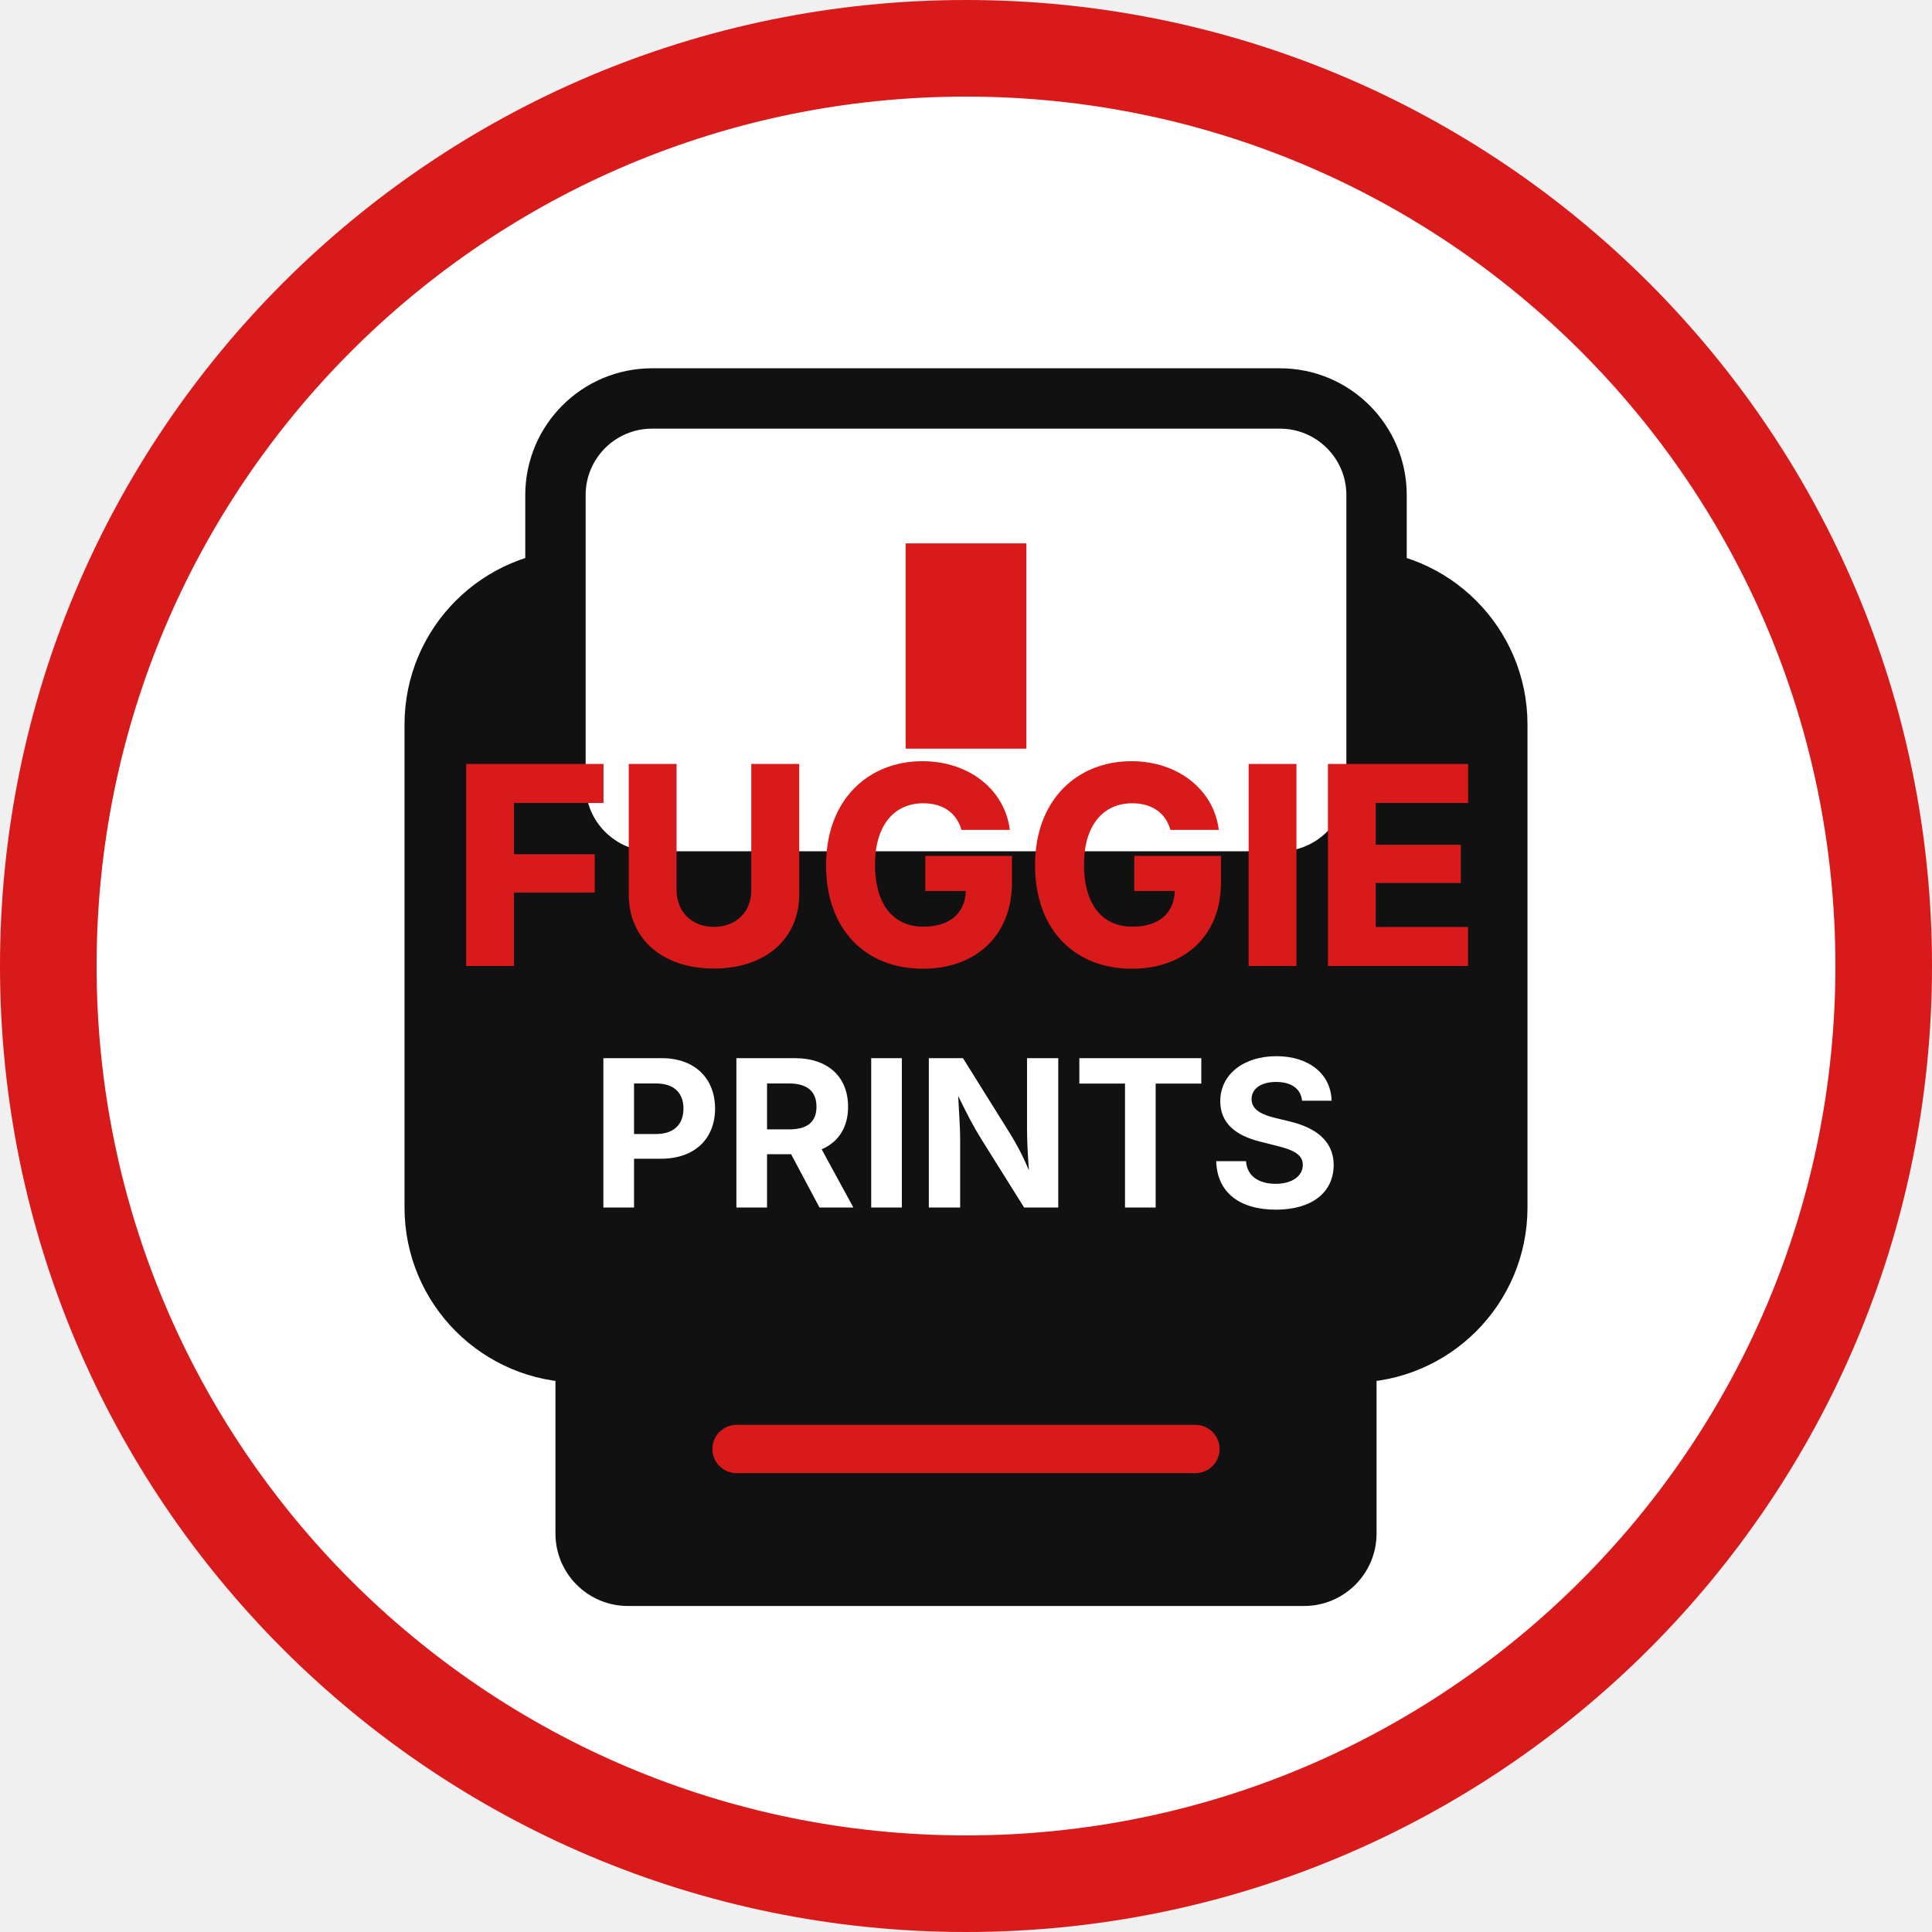
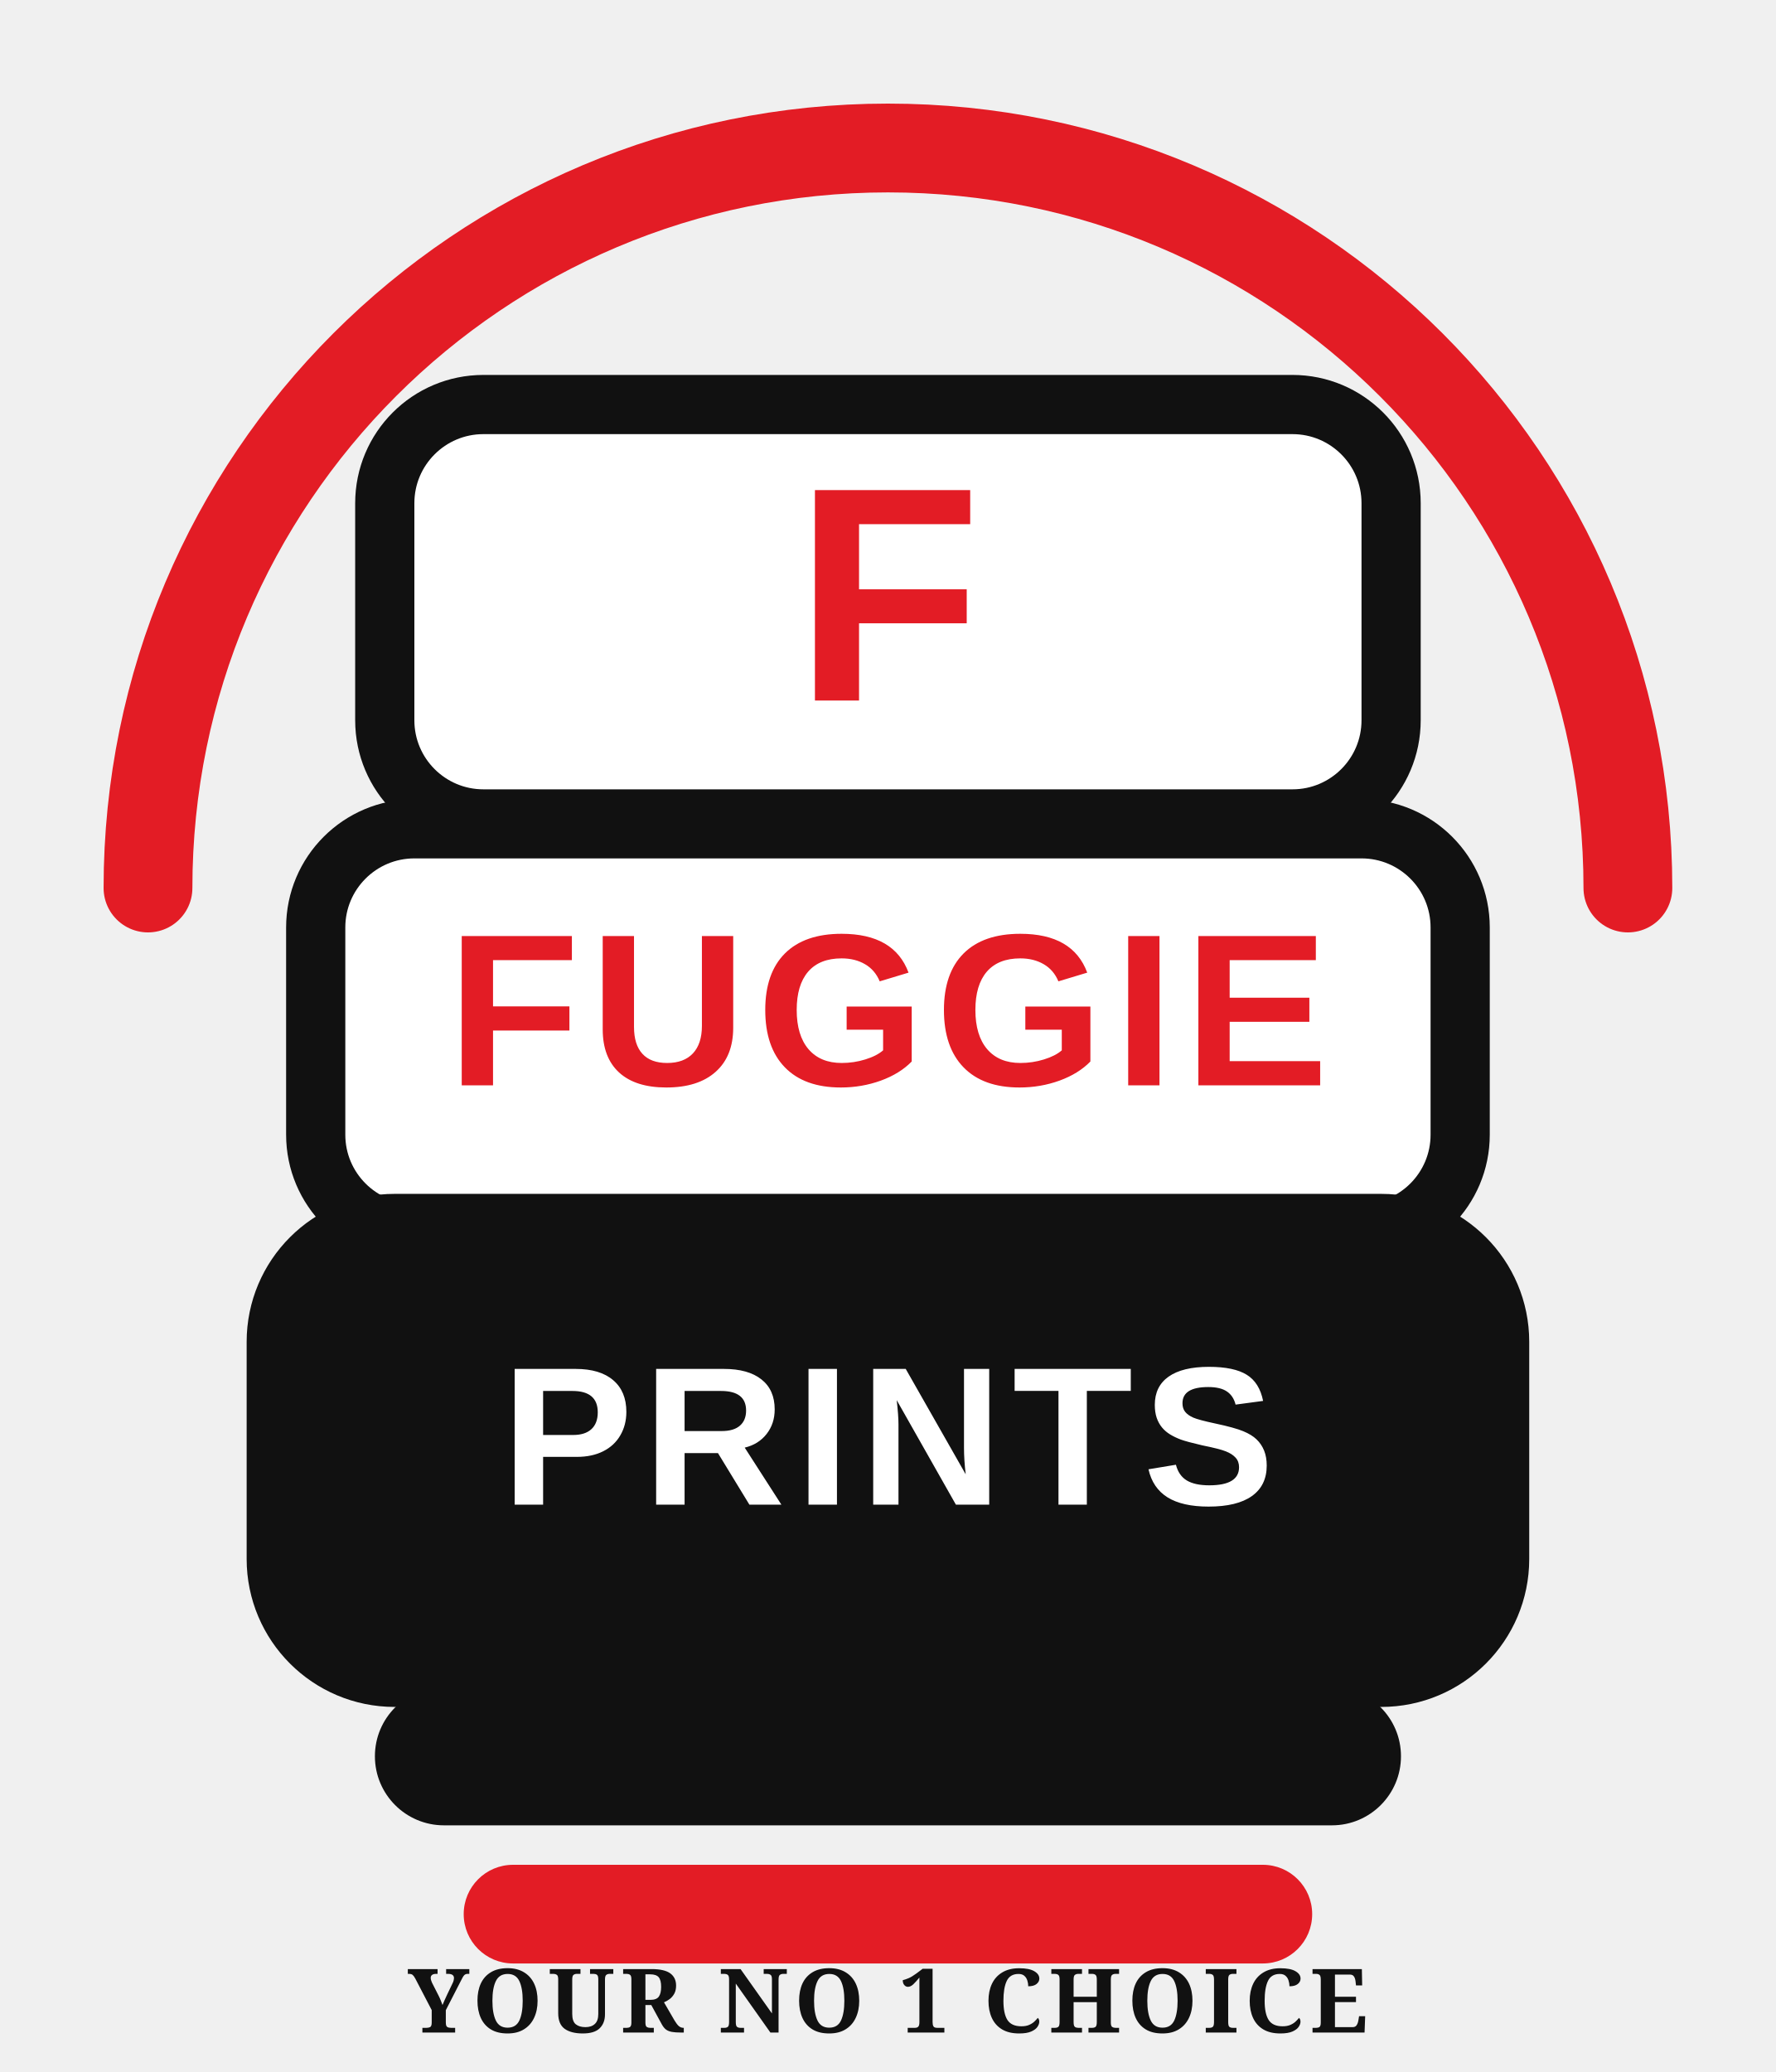
- <svg xmlns="http://www.w3.org/2000/svg" width="320" height="320" viewBox="0 0 320 320" fill="none">
-   <circle cx="160" cy="160" r="152" fill="white" stroke="#D81A1A" stroke-width="16" />
-   <rect x="72" y="96" width="176" height="128" rx="24" fill="#111111" stroke="#111" stroke-width="10" />
-   <rect x="92" y="66" width="136" height="80" rx="16" fill="white" stroke="#111111" stroke-width="10" />
-   <path d="M170 90H150L150 124H170V90Z" fill="#D81A1A" />
-   <rect x="92" y="216" width="136" height="50" rx="12" fill="#111111" />
-   <rect x="118" y="236" width="84" height="8" rx="4" fill="#D81A1A" />
-   <rect x="116" y="176" width="88" height="18" rx="9" fill="#111111" />
-   <rect x="116" y="200" width="88" height="18" rx="9" fill="#111111" />
-   <text x="160" y="160" text-anchor="middle" fill="#D81A1A" font-family="Inter, Arial, sans-serif" font-size="46" font-weight="800">FUGGIE</text>
-   <text x="160" y="200" text-anchor="middle" fill="white" font-family="Inter, Arial, sans-serif" font-size="34" font-weight="700">PRINTS</text>
+ <svg xmlns="http://www.w3.org/2000/svg" viewBox="0 0 360 420">
+   <path d="M30 180 A150 150 0 0 1 330 180" fill="none" stroke="#E31C25" stroke-width="18" stroke-linecap="round" />
+   <rect x="78" y="82" width="204" height="84" rx="20" fill="#fff" stroke="#111" stroke-width="12" />
+   <text x="180" y="142" text-anchor="middle" fill="#E31C25" font-family="Poppins, Arial, sans-serif" font-size="62" font-weight="800">F</text>
+   <rect x="64" y="168" width="232" height="82" rx="20" fill="#fff" stroke="#111" stroke-width="12" />
+   <text x="180" y="220" text-anchor="middle" fill="#E31C25" font-family="Poppins, Arial, sans-serif" font-size="44" font-weight="800" letter-spacing="2">FUGGIE</text>
+   <rect x="56" y="248" width="248" height="92" rx="24" fill="#111" stroke="#111" stroke-width="12" />
+   <text x="180" y="305" text-anchor="middle" fill="#fff" font-family="Poppins, Arial, sans-serif" font-size="40" font-weight="800" letter-spacing="2">PRINTS</text>
+   <rect x="76" y="342" width="208" height="28" rx="14" fill="#111" />
+   <rect x="94" y="378" width="172" height="20" rx="10" fill="#E31C25" />
+   <text x="180" y="412" text-anchor="middle" fill="#111" font-family="Georgia, serif" font-size="18" font-weight="700" letter-spacing="1.2">YOUR NO 1 CHOICE</text>
</svg>
